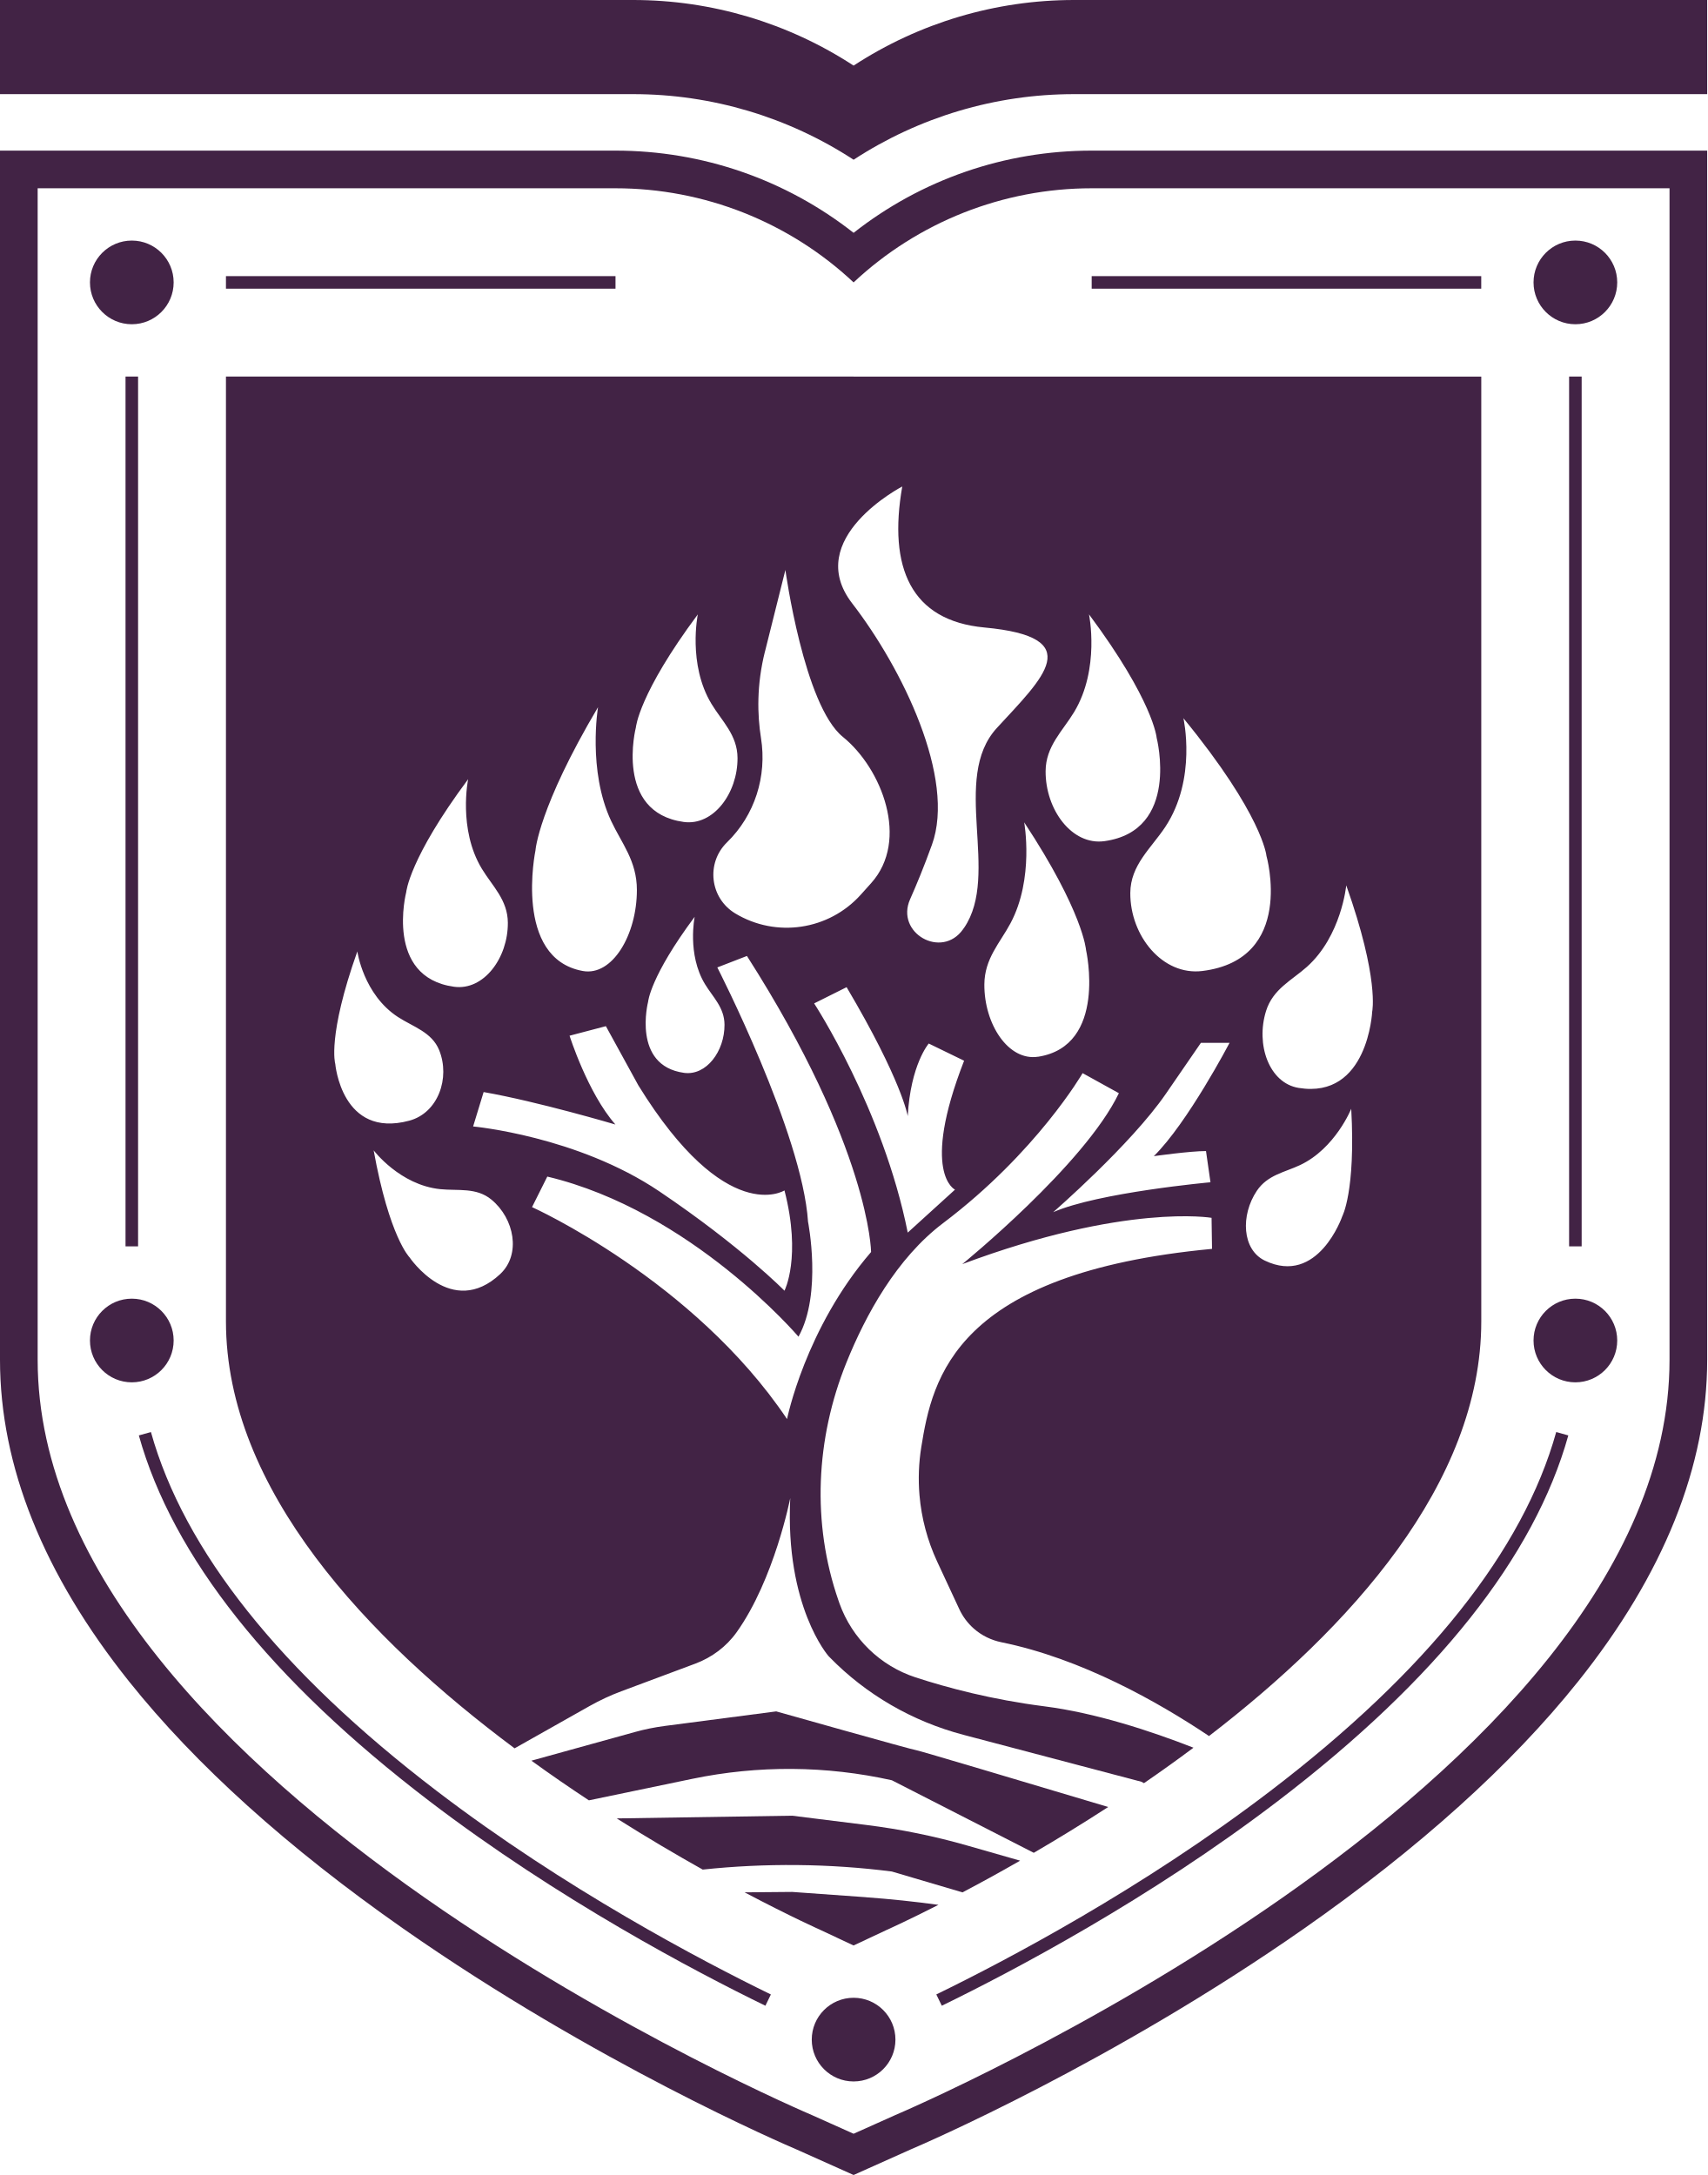
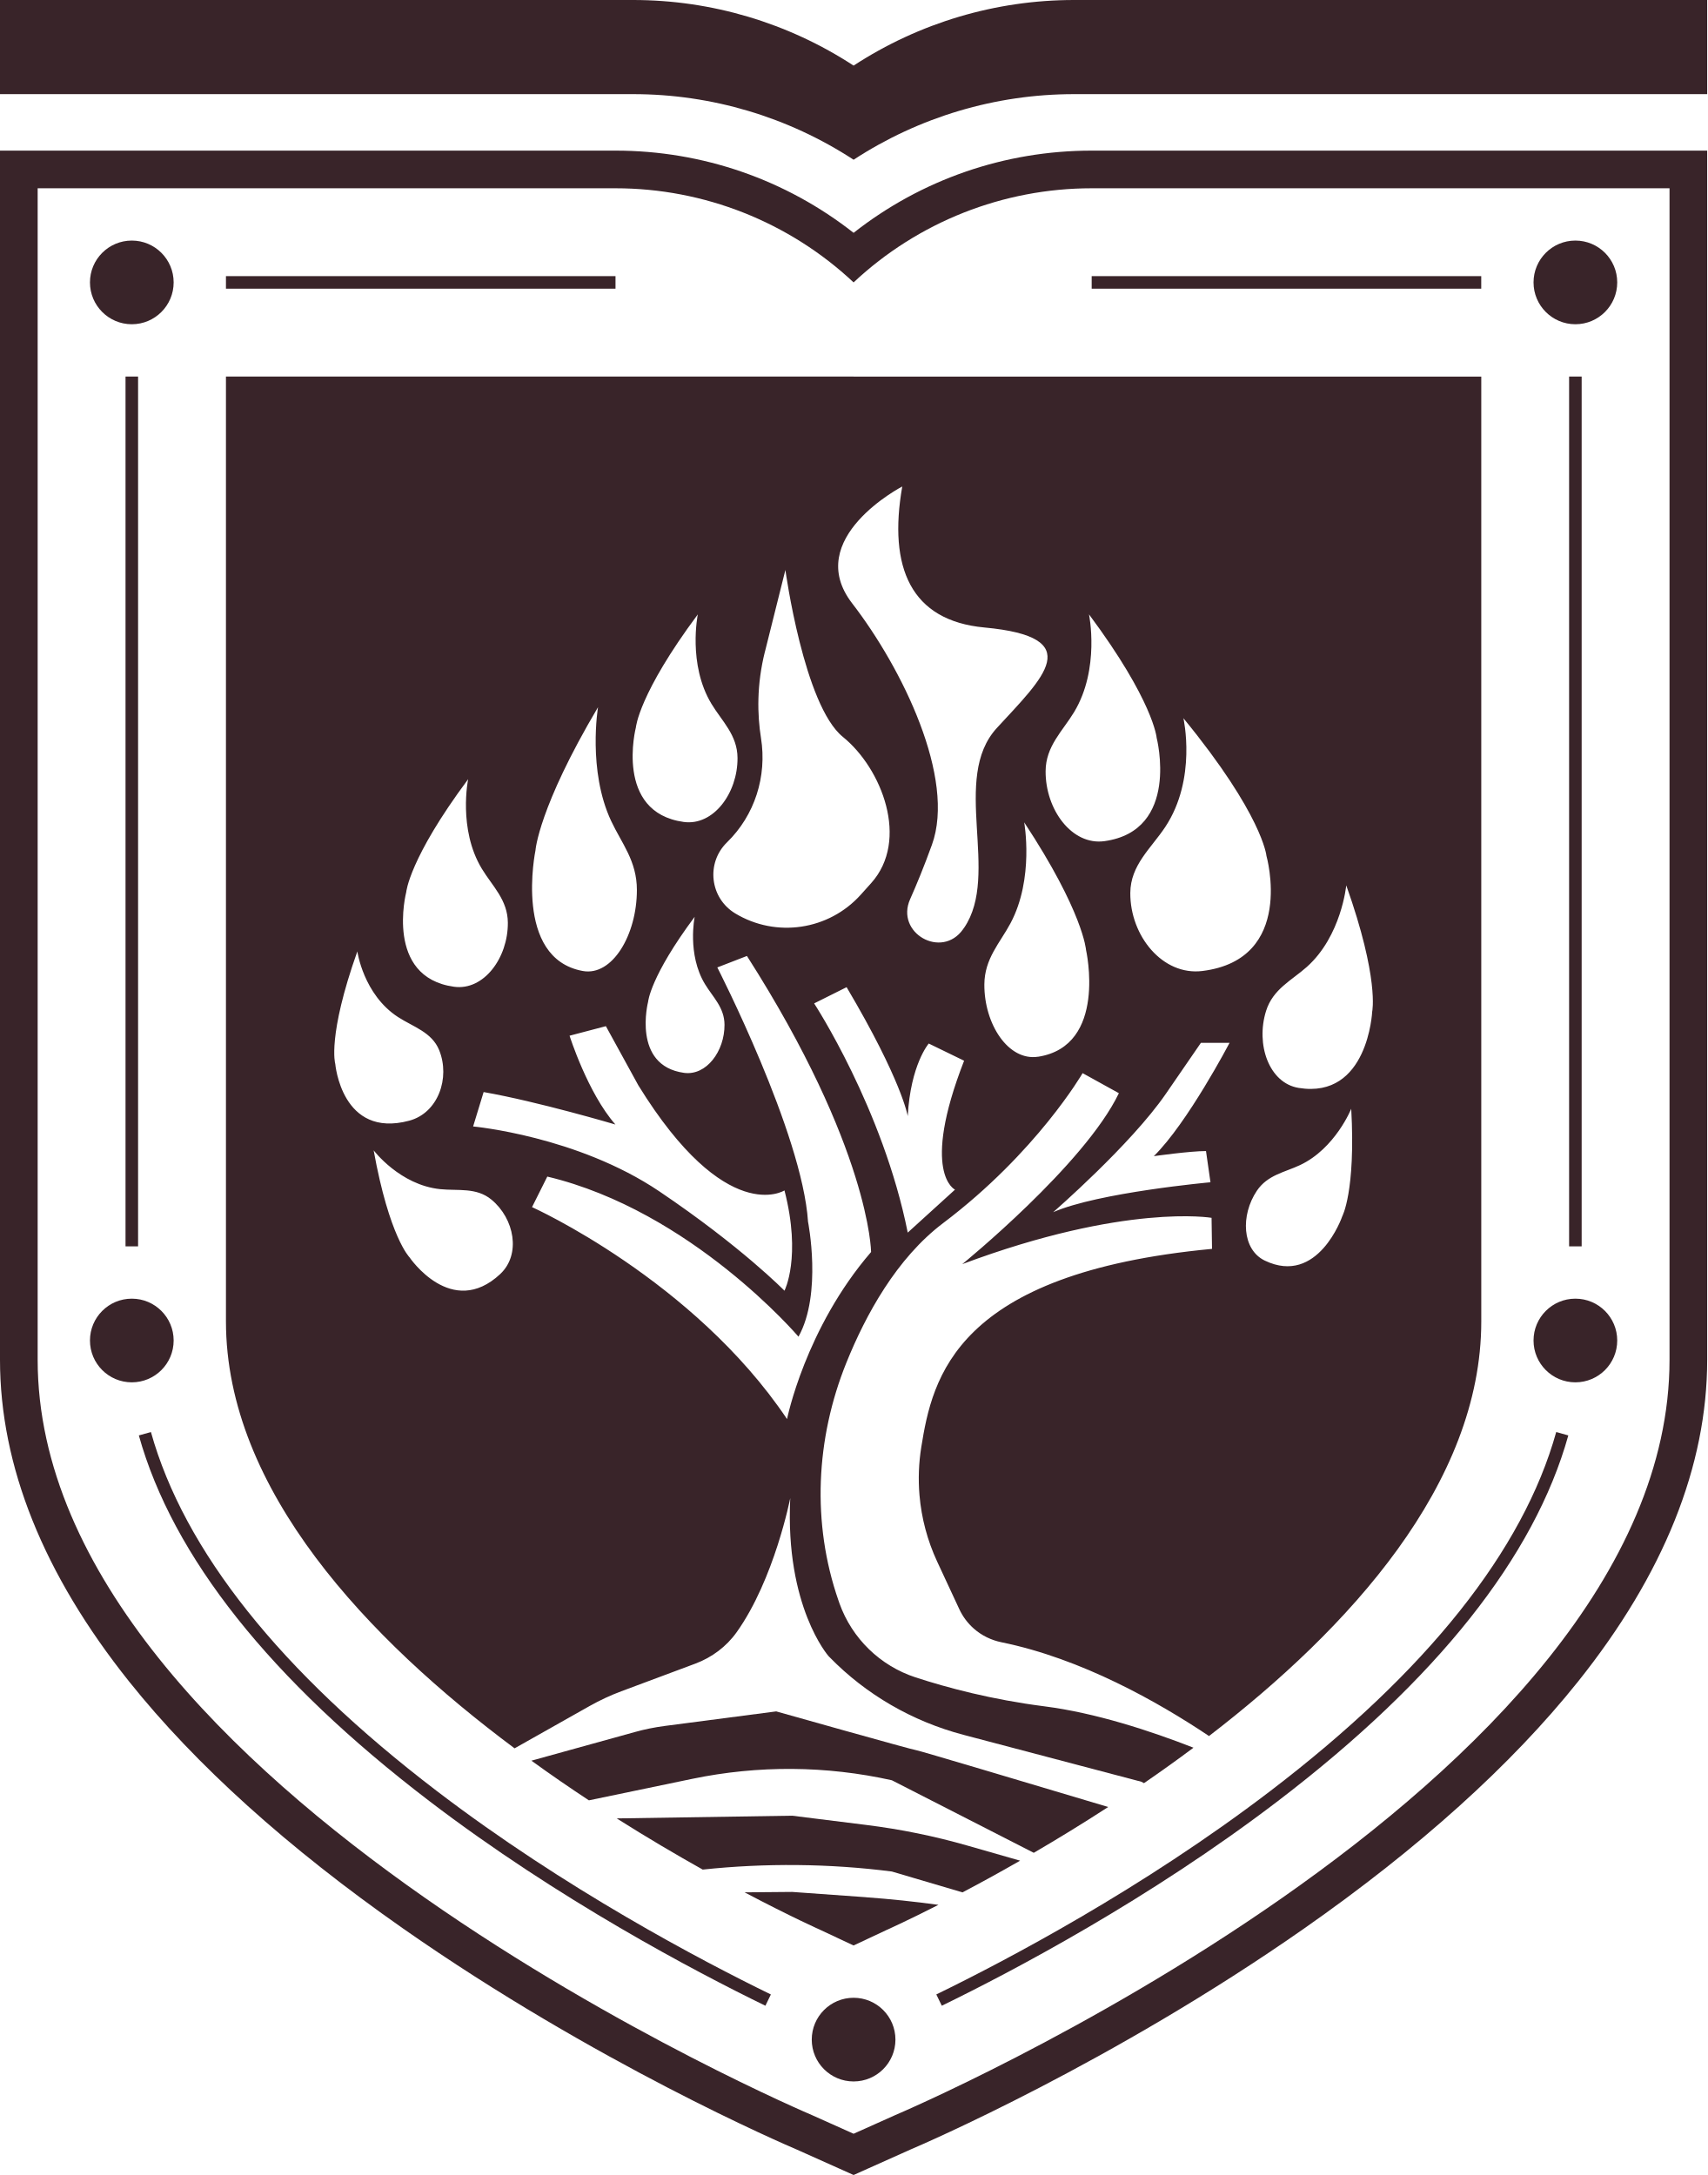
<svg xmlns="http://www.w3.org/2000/svg" id="Capa_1" data-name="Capa 1" viewBox="336 262.5 408 519.86">
-   <g fill="#422345">
+   <g fill="#392429">
    <path d="m735,307.5v280c0,102.17-185,180.52-185,180.52l-10,4.48c-5-2.24-10-4.48-10-4.48,0,0-185-78.35-185-180.52v-280h138.1c21.14,0,41.48,8.04,56.9,22.5h0c15.42-14.46,35.76-22.5,56.9-22.5h138.1m9-9h-147.1c-20.79,0-40.71,6.92-56.9,19.65-16.19-12.72-36.11-19.65-56.9-19.65h-147.1v289c0,25.4,10.39,51.28,30.87,76.93,15.88,19.88,37.91,39.74,65.47,59.02,45.94,32.14,91.14,51.58,94.06,52.82l9.92,4.44,3.68,1.65,3.68-1.65,9.92-4.44c2.94-1.25,48.13-20.69,94.06-52.82,27.56-19.28,49.58-39.14,65.47-59.02,20.49-25.65,30.87-51.53,30.87-76.93v-289h0Z" />
    <rect x="390" y="328.5" width="93.1" height="3" />
    <rect x="596.9" y="328.5" width="93.1" height="3" />
    <rect x="711" y="352.5" width="3" height="207.9" />
    <path d="m561.08,741.9l-1.31-2.7c16.68-8.12,49.23-25.25,79.85-48.64,37.41-28.57,60.39-57.43,68.3-85.78l2.89.81c-8.09,28.99-31.43,58.39-69.37,87.36-30.83,23.55-63.58,40.78-80.36,48.95Z" />
    <path d="m518.92,741.9c-16.78-8.17-49.52-25.4-80.36-48.95-37.94-28.97-61.28-58.37-69.38-87.36l2.89-.81c7.92,28.35,30.9,57.22,68.31,85.79,30.63,23.39,63.18,40.51,79.85,48.64l-1.31,2.7Z" />
    <rect x="366" y="352.5" width="3" height="207.9" />
    <circle cx="367.5" cy="330" r="10" />
    <circle cx="712.5" cy="330" r="10" />
    <circle cx="367.5" cy="582.9" r="10" />
    <circle cx="712.5" cy="582.9" r="10" />
    <circle cx="540" cy="750" r="10" />
    <path d="m744,285h-151.33c-18.71,0-37.01,5.45-52.67,15.68h0s0,0,0,0c-15.66-10.23-33.96-15.68-52.67-15.68h-151.33v-22.5h151.33c18.71,0,37.01,5.45,52.67,15.68h0s0,0,0,0c15.66-10.23,33.96-15.68,52.67-15.68h151.33v22.5Z" />
    <path d="m554.99,680.83c-.61,0-33.48-9.28-33.48-9.28l-26.64,3.48c-2.42.32-4.82.8-7.17,1.46l-24.7,6.84c4.62,3.34,9.22,6.51,13.74,9.48l24.71-5.14c15.74-3.27,32-3.16,47.69.34l33.92,17.34c5.6-3.27,11.6-6.93,17.79-10.95-19.1-5.71-45.46-13.57-45.85-13.57Z" />
    <path d="m540,352.5h-150v225.81c0,40.36,34.14,76.1,68.98,102.07l17.96-10.13c2.42-1.36,4.94-2.54,7.55-3.51l17.7-6.61c3.95-1.48,7.41-4.06,9.86-7.5,9.02-12.65,12.81-32.06,12.81-32.06-1.26,25.95,9.13,37.74,9.13,37.74.09.1.19.19.28.29,8.75,8.97,19.82,15.34,31.94,18.54l42.57,11.23c.21.1.41.22.62.33,3.92-2.69,7.88-5.52,11.83-8.47-10.27-4.02-23.41-8.33-35.63-9.89-12.57-1.6-23.26-4.46-30.79-6.92-8.46-2.76-15.18-9.3-18.18-17.67-.08-.23-.16-.46-.24-.69-6.43-18.49-5.44-38.69,1.88-56.84,4.63-11.48,12.02-24.99,23.13-33.38,22.37-16.89,33.33-35.84,33.33-35.84l8.67,4.79c-8.22,17.12-37.43,40.86-37.43,40.86,39.03-14.61,59.58-11.07,59.58-11.07l.11,7.42c-61.39,5.8-66.82,30.79-69.48,47.36-.61,3.81-.76,7.68-.43,11.53.47,5.49,1.9,10.85,4.22,15.85l5.29,11.37c.82,1.77,2,3.35,3.47,4.65,1.88,1.66,4.17,2.77,6.62,3.27,19.09,3.89,37.41,14.25,49.59,22.41,33.44-25.7,65.07-60.27,65.07-99.12v-225.81h-150Zm78.82,81.66c18.99,23.17,19.85,32.91,19.85,32.91,0,0,7.01,24.72-15.3,27.51-9.52,1.19-17.3-8.4-17.24-18.65.04-6.68,4.97-10.67,8.34-15.75,7.66-11.54,4.35-26.03,4.35-26.03Zm-100-15.92l4.88-19.51s4.43,32.37,13.74,39.9c9.31,7.54,15.99,24.68,6.75,34.96l-2.47,2.75c-7.63,8.5-20.23,10.38-30.01,4.48h0c-6.06-3.66-7.03-12.05-1.96-16.99h0c6.64-6.47,9.58-15.77,8.12-24.92-.89-5.59-1.06-12.69.94-20.67Zm-46.69,91.81l8.67-2.28,7.76,14.15c21,34.01,34.92,25.11,34.92,25.11,4.11,15.98,0,23.97,0,23.97,0,0-10.27-10.5-29.9-23.74-19.63-13.24-44.51-15.52-44.51-15.52l2.51-8.22c13.01,2.28,31.5,7.76,31.5,7.76-6.62-7.53-10.96-21.23-10.96-21.23Zm27.35,8.88c-12.52-1.73-8.59-16.99-8.59-16.99,0,0,.48-6.01,11.13-20.31,0,0-1.85,8.95,2.45,16.07,1.89,3.13,4.66,5.6,4.68,9.72.04,6.32-4.33,12.24-9.67,11.51Zm-11.51-82.56s.64-8,14.8-27.02c0,0-2.46,11.9,3.26,21.38,2.52,4.17,6.2,7.45,6.23,12.93.05,8.41-5.76,16.28-12.86,15.3-16.65-2.3-11.43-22.6-11.43-22.6Zm-24,29.41s.68-10.16,14.95-34.25c0,0-2.53,15.11,3.14,27.2,2.49,5.32,6.15,9.52,6.15,16.49,0,10.69-5.85,20.66-12.94,19.36-16.64-3.04-11.3-28.81-11.3-28.81Zm-30.89,9.98s.64-8,14.8-27.02c0,0-2.46,11.9,3.26,21.38,2.52,4.17,6.2,7.45,6.23,12.93.05,8.41-5.76,16.28-12.86,15.3-16.65-2.3-11.43-22.6-11.43-22.6Zm-16.97,40.97s-1.91-6.55,5.29-26.83c0,0,1.44,10.31,9.72,15.69,3.64,2.36,8.09,3.6,9.84,7.92,2.68,6.63-.25,15-7.15,16.85-16.19,4.35-17.69-13.62-17.69-13.62Zm39.47,50.26c-11.67,10.92-21.71-3.97-21.71-3.97,0,0-4.82-4.83-8.57-25.57,0,0,6.25,8.29,15.92,9.28,4.25.43,8.64-.47,12.23,2.5,5.51,4.55,7.09,13.1,2.12,17.76Zm68.52,34.7c-22.37-33.33-60.95-50.67-60.95-50.67l3.65-7.3c34.47,8.22,60.03,38.27,60.03,38.27,5.71-10.27,2.28-27.47,2.28-27.47-1.37-21.15-21.68-60.79-21.68-60.79l7.08-2.74c29.45,46.11,29.67,70.76,29.67,70.76-15.75,18.26-20.09,39.95-20.09,39.95Zm40.14-54.85l-11.3,10.27c-5.93-29.67-22.37-54.78-22.37-54.78l7.76-3.88c13.24,22.37,14.61,30.82,14.61,30.82.68-12.33,5.02-17.35,5.02-17.35l8.45,4.11c-10.5,26.93-2.17,30.82-2.17,30.82Zm2.17-62.6c-.09.13-.17.25-.26.38-5.1,7.22-16.24.87-12.64-7.2,1.5-3.37,3.28-7.67,5.21-13,5.76-15.89-7.09-42.2-19.06-57.71-11.97-15.52,11.97-27.93,11.97-27.93-3.4,19.42,2.08,32.07,19.63,33.7,24.78,2.3,14.06,11.97,2.98,24.02s.89,34.94-7.82,47.75Zm17.69,30.83c-7.1,1.11-12.9-7.77-12.85-17.27.04-6.19,3.72-9.9,6.24-14.61,5.73-10.71,3.28-24.14,3.28-24.14,14.15,21.47,14.78,30.5,14.78,30.5,0,0,5.2,22.92-11.45,25.53Zm15.84-51.52c-7.76,1.07-14.1-7.53-14.05-16.72.03-5.99,4.06-9.58,6.81-14.13,6.25-10.35,3.56-23.36,3.56-23.36,15.47,20.78,16.17,29.52,16.17,29.52,0,0,5.7,22.18-12.49,24.69Zm11.8,75.29s8.67-1.22,12.48-1.22l1.07,7.46s-26.78,2.43-37.59,7.15c0,0,18.57-16.13,26.93-28.3l8.37-12.17h6.85s-10.04,19.17-18.11,27.09Zm45.02,14.45s-5.77,16.63-18.49,10.51c-5.43-2.61-5.83-10.81-1.9-16.68,2.57-3.82,6.67-4.41,10.36-6.16,8.4-3.98,12.2-13.45,12.2-13.45,1.09,19.89-2.18,25.78-2.18,25.78Zm7.18-49s-.98,20.94-17.57,18.24c-7.08-1.15-10.31-10.38-7.79-18.41,1.64-5.23,6.13-7.29,9.76-10.53,8.25-7.38,9.4-19.48,9.4-19.48,7.94,22.35,6.2,30.18,6.2,30.18Z" />
    <path d="m549.13,709.82l16.9,4.99c4.11-2.17,8.75-4.7,13.77-7.58l-12.54-3.59c-7.94-2.28-16.05-3.93-24.25-4.95l-17.7-2.21-41.92.65c7.32,4.63,14.29,8.72,20.55,12.23,14.95-1.59,30.31-1.45,45.17.46Z" />
    <path d="m543.02,715.97l-17.7-1.27-11.37.1c11.15,5.89,18.35,9.09,18.35,9.09,0,0,3.85,1.81,7.69,3.61,3.85-1.81,7.69-3.61,7.69-3.61,0,0,4.79-2.13,12.6-6.1-5.7-.78-11.46-1.39-17.27-1.81Z" />
  </g>
</svg>
